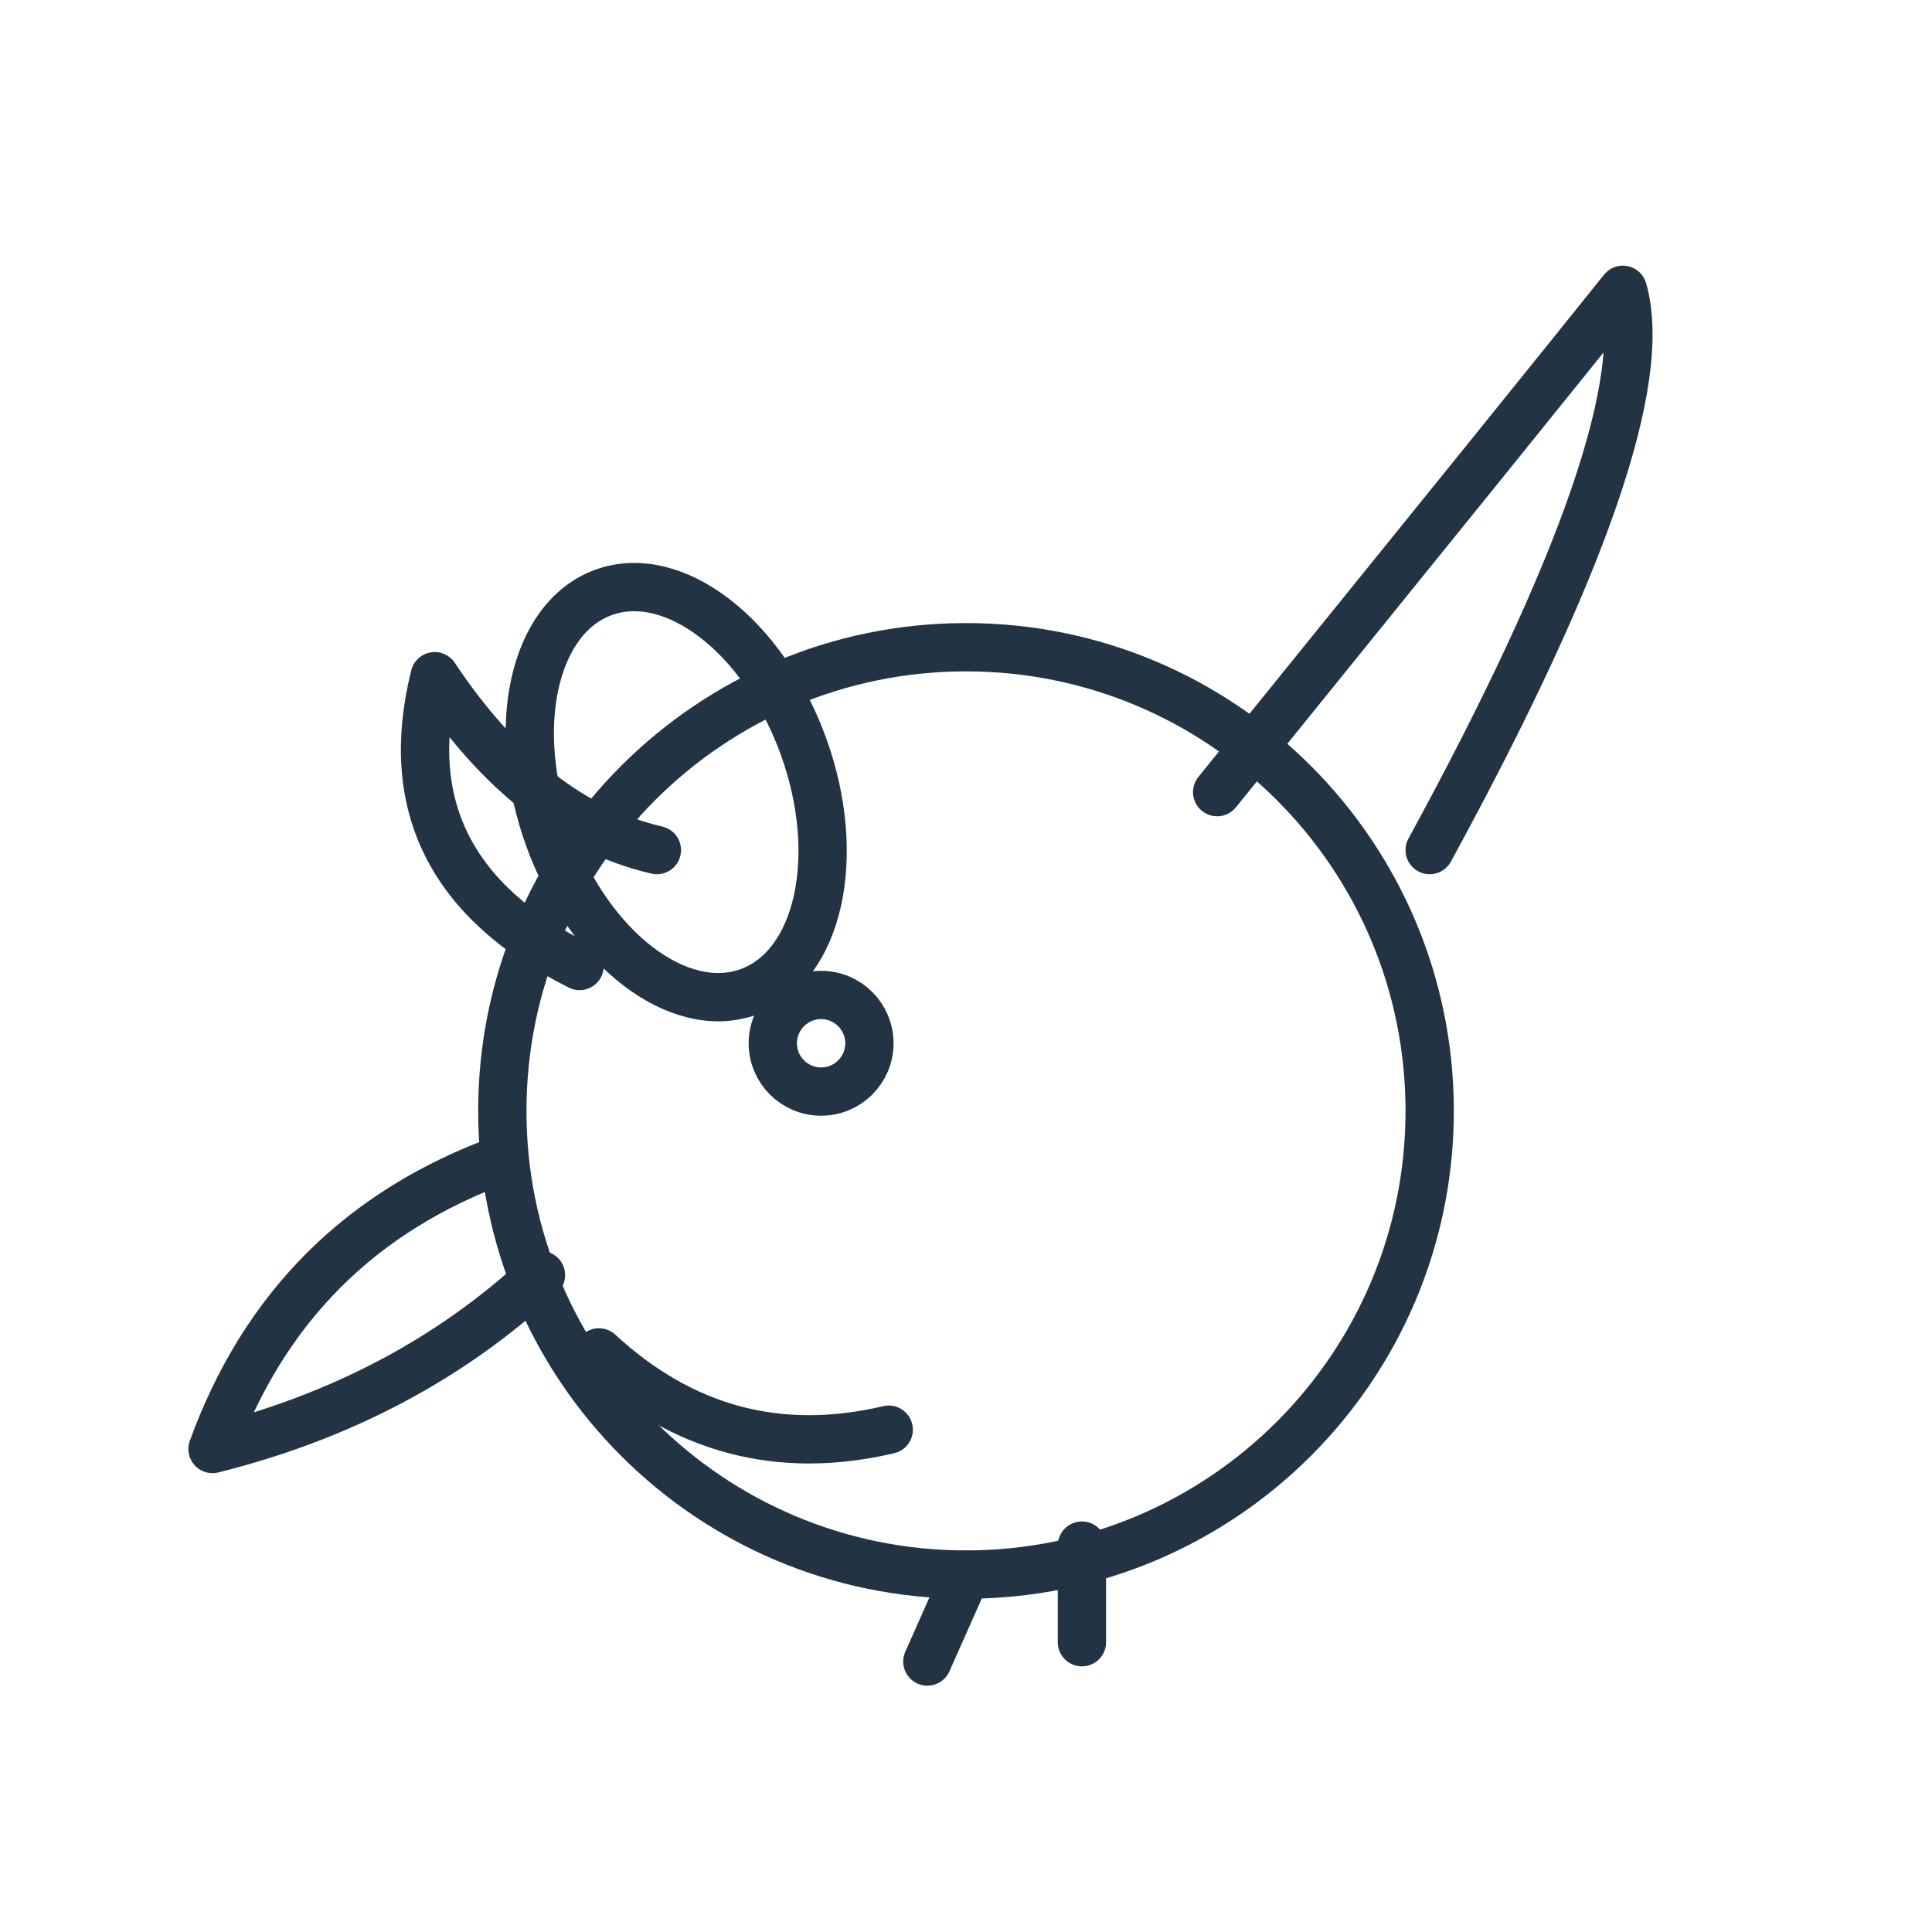
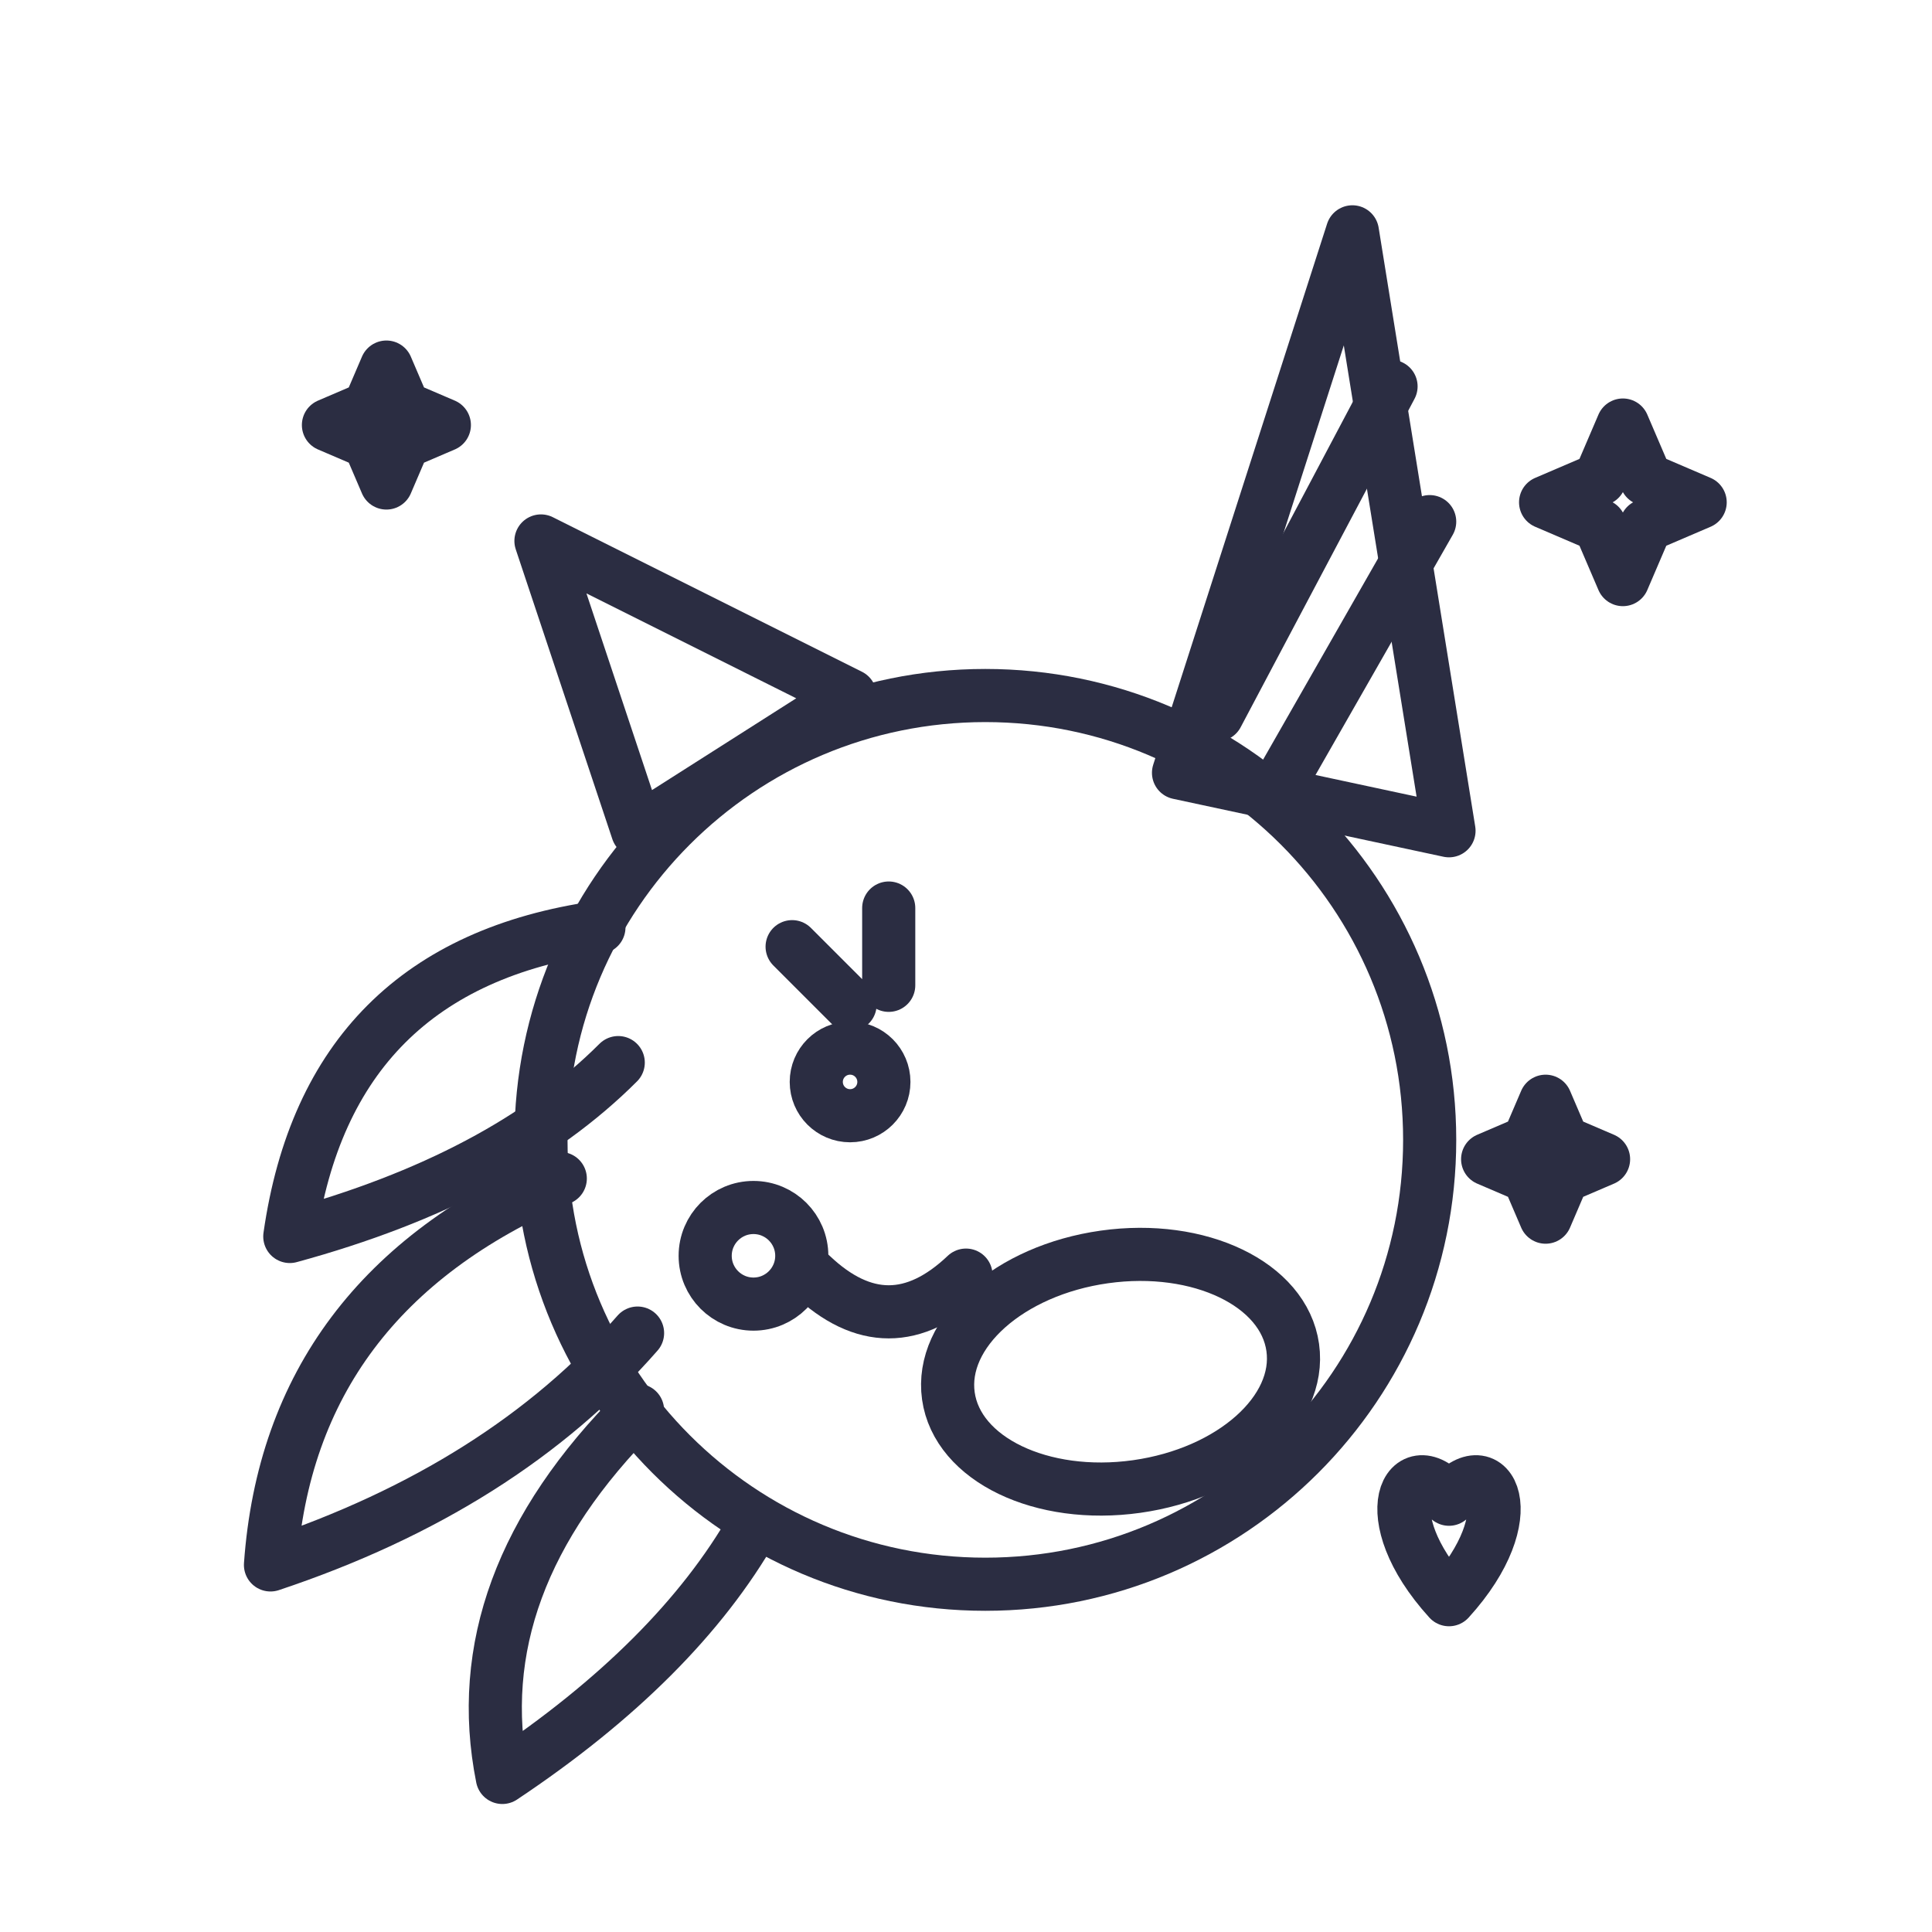
<svg xmlns="http://www.w3.org/2000/svg" viewBox="0 0 200 200">
-   <g fill="none" stroke="#234" stroke-width="5" stroke-linecap="round" stroke-linejoin="round">
-     <circle cx="100" cy="115" r="48" />
-     <path d="M126 82 Q160 40 168 30 Q172 44 148 88" />
-     <ellipse cx="70" cy="82" rx="14" ry="22" transform="rotate(-20 70 82)" />
-     <circle cx="85" cy="108" r="5" />
-     <path d="M62 140 Q75 152 92 148" />
-     <path d="M100 163 L96 172" />
-     <path d="M112 160 L112 170" />
-     <path d="M60 100 Q40 90 45 70 Q55 85 68 88" />
-     <path d="M52 120 Q30 128 22 150 Q42 145 56 132" />
+   <g fill="none" stroke="#2b2d42" stroke-width="5.5" stroke-linecap="round" stroke-linejoin="round">
+     <circle cx="102" cy="118" r="46" />
+     <polygon points="122,80 140,24 150,86" />
+     <path d="M126 74 L144 40 M132 82 L148 54" />
+     <polygon points="66,86 56,56 88,72" />
+     <circle cx="88" cy="112" r="3.5" />
+     <path d="M88 104 L82 98 M92 102 L92 94" />
+     <path d="M84 132 Q92 139.6 100 132" />
+     <circle cx="78" cy="130" r="5" />
+     <ellipse cx="116" cy="142" rx="18" ry="12" transform="rotate(-8 116 142)" />
+     <path d="M62 96 Q34 100 30 128 Q52 122 64 110" />
+     <path d="M58 122 Q30 134 28 162 Q52 154 66 138" />
+     <path d="M66 146 Q48 164 52 184 Q70 172 78 158" />
+     <polygon points="168,44 170.4,49.6 176,52 170.4,54.4 168,60 165.6,54.4 160,52 165.6,49.6" />
+     <polygon points="160,114 161.8,118.2 166,120 161.8,121.8 160,126 158.2,121.8 154,120 158.2,118.2" />
+     <polygon points="40,38 41.8,42.2 46,44 41.8,45.8 40,50 38.2,45.8 34,44 38.2,42.2" />
+     <path d="M150 165.6 C142 156.8 145.84 150 150 155.2 C154.16 150 158 156.8 150 165.6 Z" />
  </g>
</svg>
